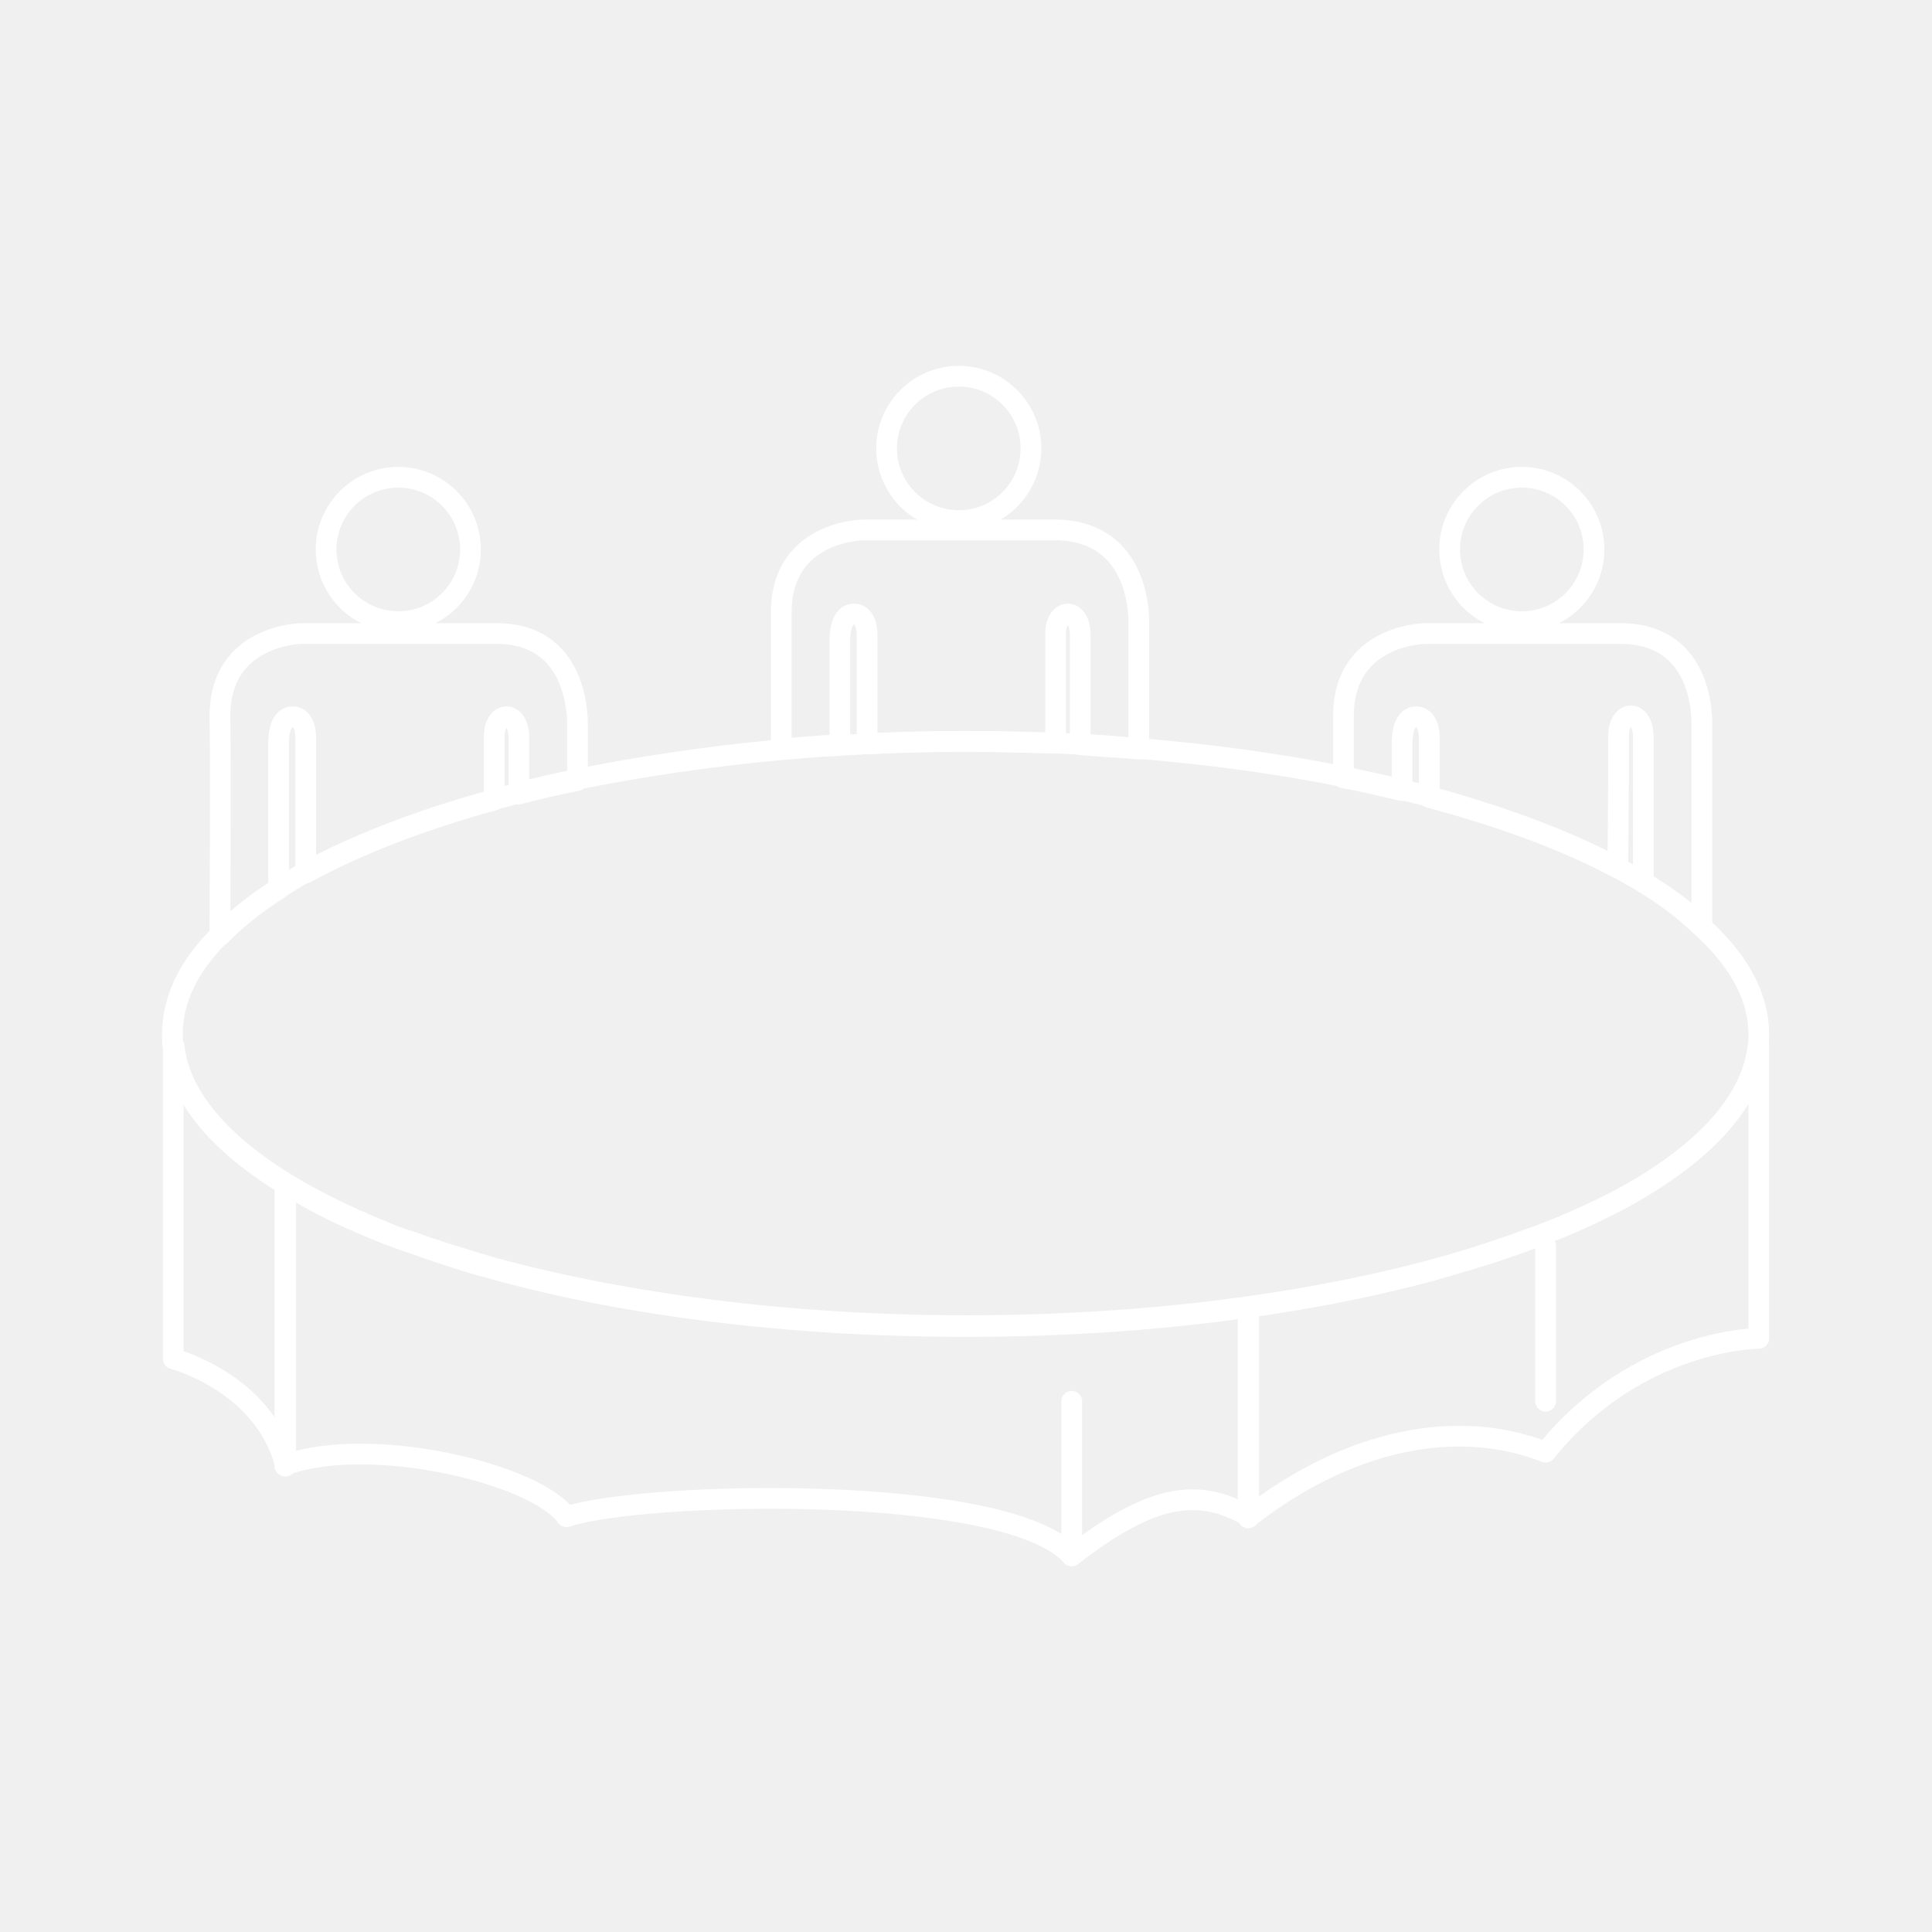
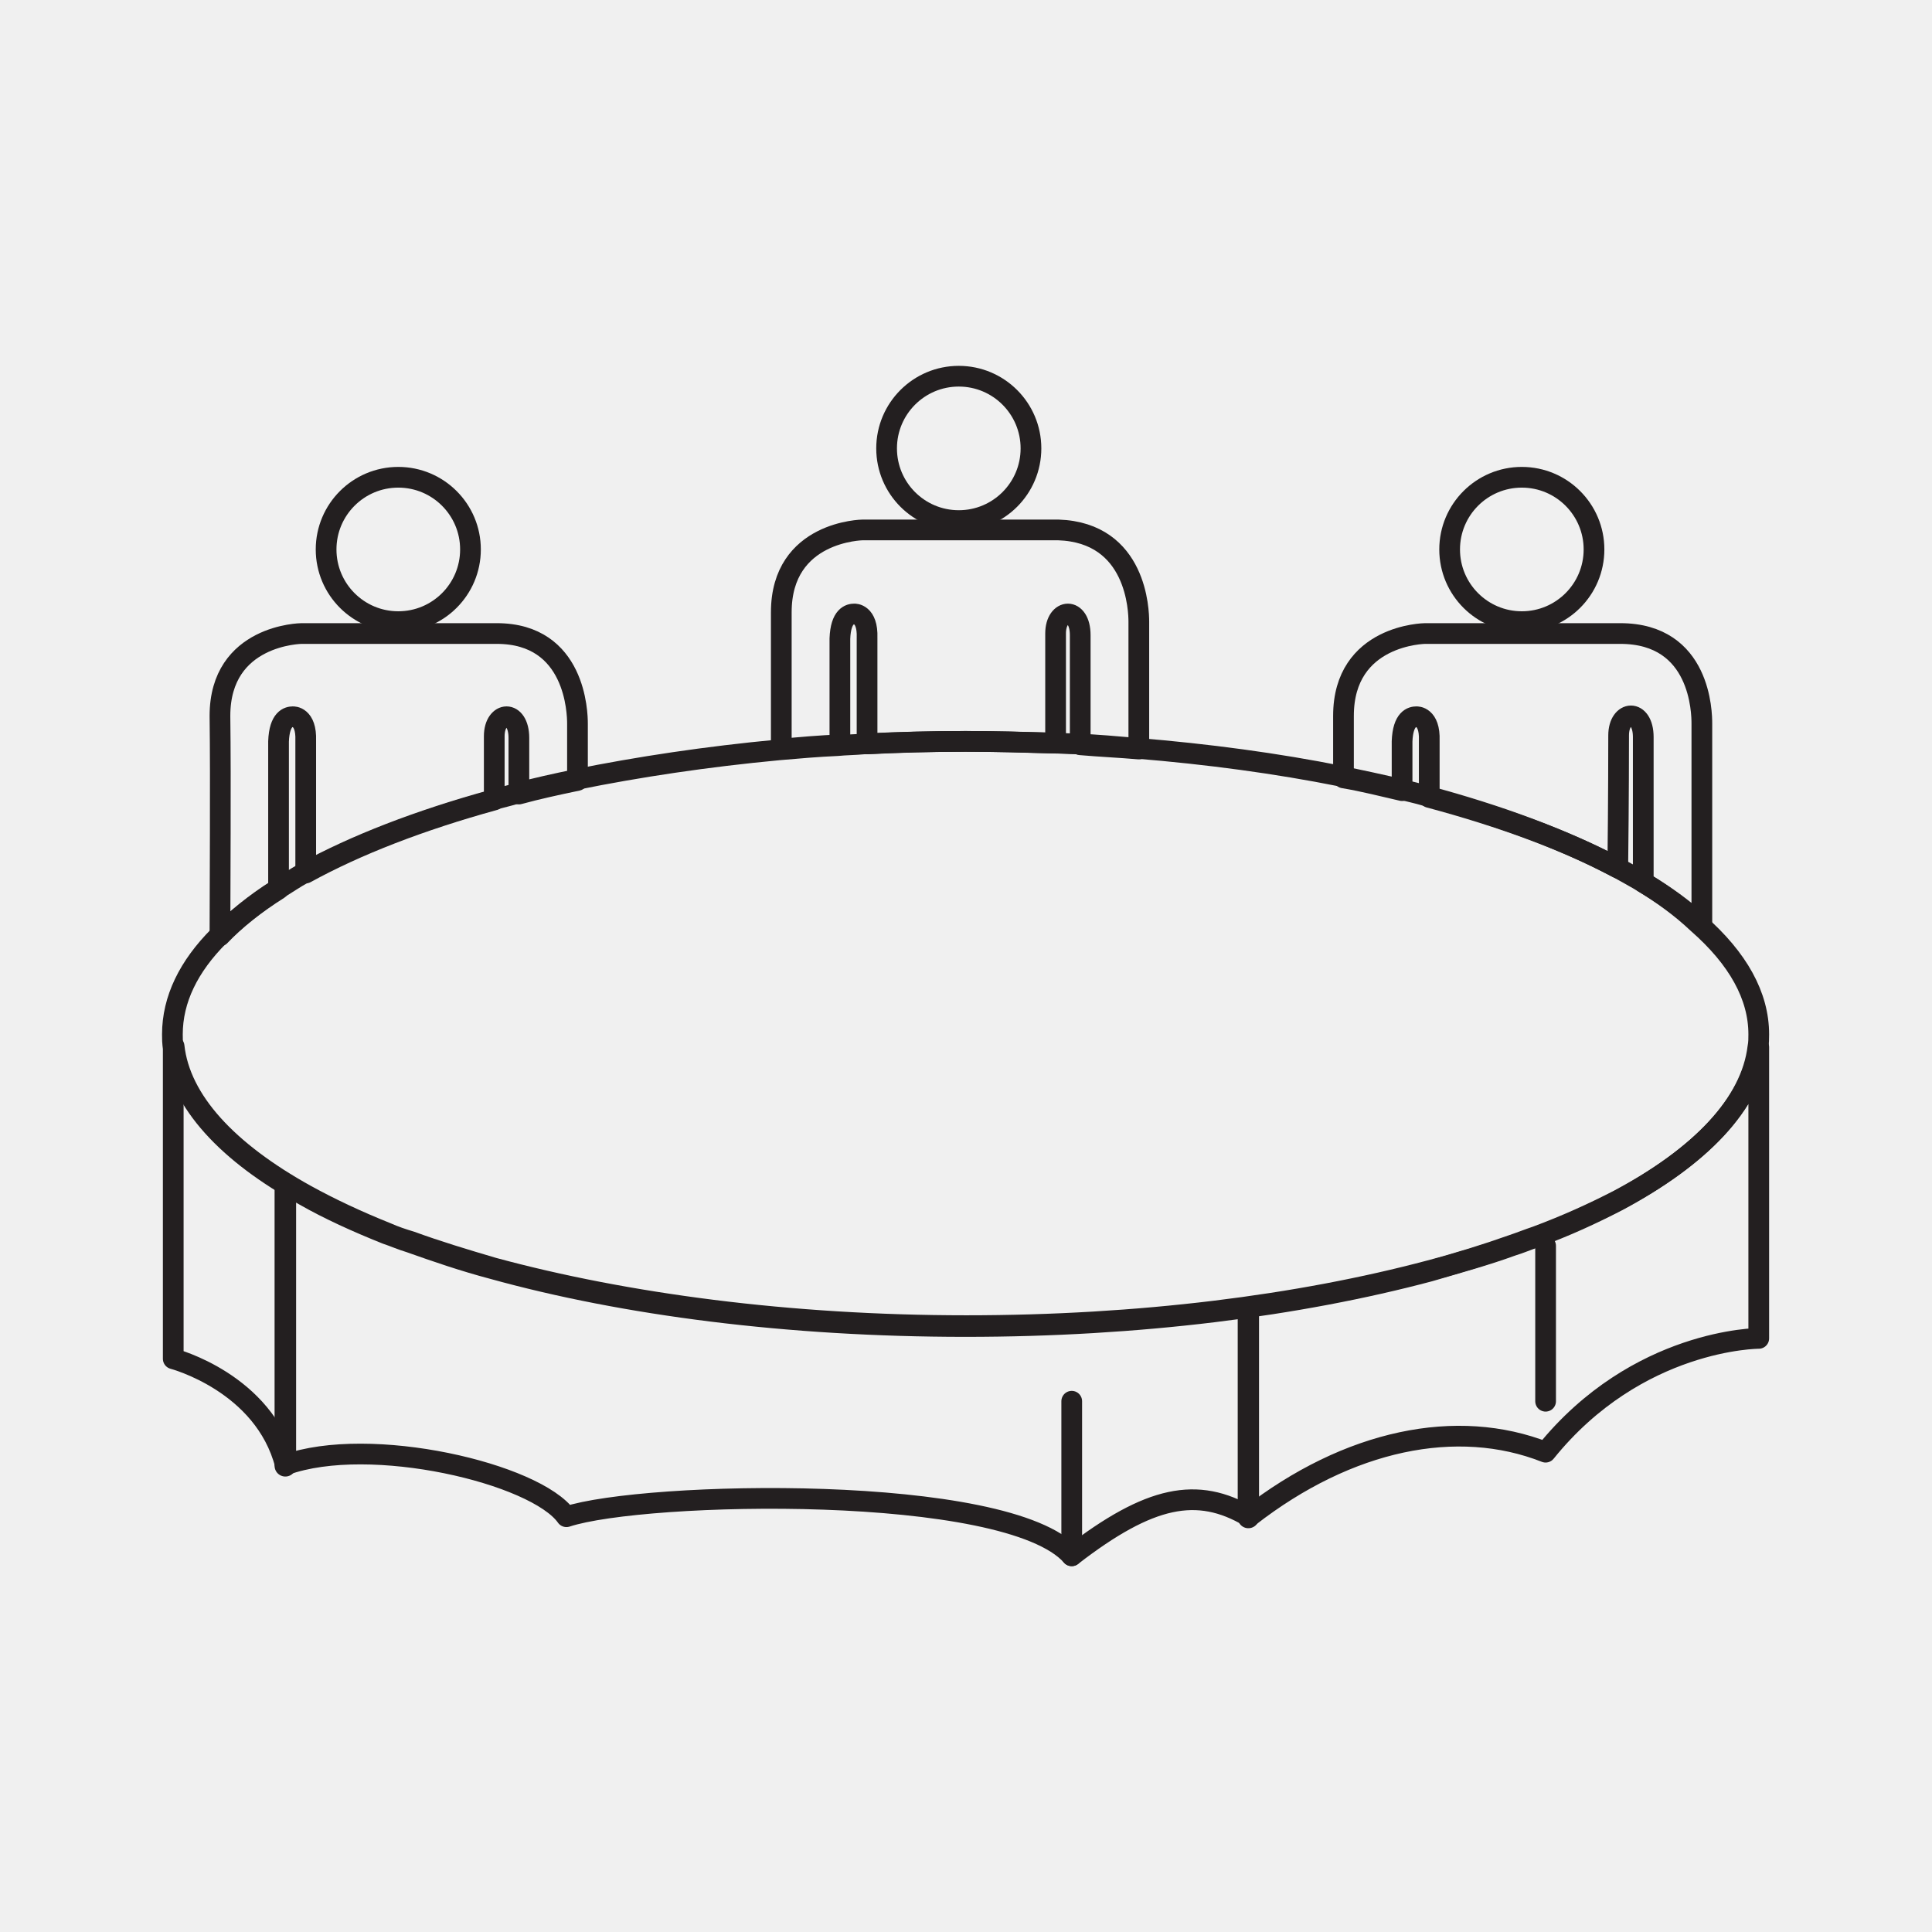
- <svg xmlns="http://www.w3.org/2000/svg" version="1.1" id="Layer_1" x="0px" y="0px" width="227.5px" height="227.5px" viewBox="-281 193.5 227.5 227.5" style="enable-background:new -281 193.5 227.5 227.5;" xml:space="preserve">
+ <svg xmlns="http://www.w3.org/2000/svg" version="1.1" id="Layer_1" x="0px" y="0px" width="227.5px" height="227.5px" viewBox="0 0 227.5 227.5" style="enable-background:new 0 0 227.5 227.5;" xml:space="preserve">
  <style type="text/css">
- 	.st0{fill:none;stroke:#FFFFFF;stroke-width:2.439;stroke-linecap:round;stroke-linejoin:round;stroke-miterlimit:10;}
- 	.st1{fill:none;stroke:#FFFFFF;stroke-width:2.536;stroke-linecap:round;stroke-linejoin:round;stroke-miterlimit:10;}
- 	.st2{fill:none;stroke:#FFFFFF;stroke-width:2.509;stroke-linecap:round;stroke-linejoin:round;stroke-miterlimit:10;}
+ 	.st0{fill:none;stroke:#231F20;stroke-width:2.439;stroke-linecap:round;stroke-linejoin:round;stroke-miterlimit:10;}
+ 	.st1{fill:none;stroke:#231F20;stroke-width:2.536;stroke-linecap:round;stroke-linejoin:round;stroke-miterlimit:10;}
+ 	.st2{fill:none;stroke:#231F20;stroke-width:2.509;stroke-linecap:round;stroke-linejoin:round;stroke-miterlimit:10;}
</style>
  <g id="Layer_1_1_">
</g>
  <g id="_x34__x2F_8_x2F_12_Content">
    <g id="XMLID_55_">
      <g id="XMLID_29_">
-         <circle id="XMLID_31_" class="st0" cx="-234.1" cy="258.2" r="8.5" />
-         <path id="XMLID_46_" class="st0" d="M-213,278.7c0,0.4,0,3.1,0,6.7c-2.4,0.5-4.7,1-6.9,1.6c0-3.4,0-6,0-6.6     c0-3.4-2.9-3.2-2.9-0.2c0,0.6,0,3.4,0,7.5c-8.7,2.4-16.2,5.3-22.2,8.6c0-8.7,0-15.1,0-15.6c0.1-2.9-1.5-2.8-1.5-2.8     c-0.5,0-1.6,0.2-1.7,2.9v17.4c-2.7,1.7-5.1,3.6-6.9,5.5c0-5.3,0.1-18.2,0-25.9c0-9.6,9.6-9.7,9.6-9.7s13.7,0,23,0     C-213.2,268.1-213,277.5-213,278.7z" />
+         <circle id="XMLID_31_" class="st0" cx="46.9" cy="64.7" r="8.5" />
+         <path id="XMLID_46_" class="st0" d="M68,85.2c0,0.4,0,3.1,0,6.7c-2.4,0.5-4.7,1-6.9,1.6c0-3.4,0-6,0-6.6c0-3.4-2.9-3.2-2.9-0.2     c0,0.6,0,3.4,0,7.5c-8.7,2.4-16.2,5.3-22.2,8.6c0-8.7,0-15.1,0-15.6c0.1-2.9-1.5-2.8-1.5-2.8c-0.5,0-1.6,0.2-1.7,2.9v17.4     c-2.7,1.7-5.1,3.6-6.9,5.5c0-5.3,0.1-18.2,0-25.9c0-9.6,9.6-9.7,9.6-9.7s13.7,0,23,0C67.8,74.6,68,84,68,85.2z" />
      </g>
      <g id="XMLID_26_">
-         <circle id="XMLID_28_" class="st0" cx="-168.1" cy="246.3" r="8.5" />
-         <path id="XMLID_37_" class="st0" d="M-146.9,266.7c0,0.7,0,8.1,0,15c-2.3-0.2-4.6-0.3-6.9-0.5c0-6,0-12,0-12.9     c0-3.4-2.9-3.2-2.9-0.2c0,0.8,0,5.9,0,12.9c-3.4-0.1-6.9-0.2-10.4-0.2c-4,0-7.9,0.1-11.8,0.3c0-7.1,0-12,0-12.5     c0.1-2.9-1.5-2.8-1.5-2.8c-0.5,0-1.6,0.2-1.7,2.9v12.5c-2.3,0.1-4.6,0.3-6.9,0.5c0-5.4,0-11.6,0-16.1c0-9.6,9.6-9.7,9.6-9.7     s13.6,0,23,0C-147.1,256.2-146.9,265.5-146.9,266.7z" />
+         <circle id="XMLID_28_" class="st0" cx="112.9" cy="52.8" r="8.5" />
+         <path id="XMLID_37_" class="st0" d="M134.1,73.2c0,0.7,0,8.1,0,15c-2.3-0.2-4.6-0.3-6.9-0.5c0-6,0-12,0-12.9     c0-3.4-2.9-3.2-2.9-0.2c0,0.8,0,5.9,0,12.9c-3.4-0.1-6.9-0.2-10.4-0.2c-4,0-7.9,0.1-11.8,0.3c0-7.1,0-12,0-12.5     c0.1-2.9-1.5-2.8-1.5-2.8c-0.5,0-1.6,0.2-1.7,2.9v12.5c-2.3,0.1-4.6,0.3-6.9,0.5c0-5.4,0-11.6,0-16.1c0-9.6,9.6-9.7,9.6-9.7     s13.6,0,23,0C133.9,62.7,134.1,72,134.1,73.2z" />
      </g>
      <g id="XMLID_10_">
-         <circle id="XMLID_25_" class="st0" cx="-101.8" cy="258.2" r="8.5" />
-         <path id="XMLID_42_" class="st0" d="M-80.6,278.7c0,1,0,16.8,0,23.8c-1.9-1.8-4.2-3.5-6.9-5.1c0-7,0-16,0-17.1     c0-3.4-2.9-3.2-2.9-0.2c0,0.9,0,7.2-0.1,15.6c-6-3.2-13.6-6-22.2-8.3c0-3.9,0-6.4,0-6.7c0.1-2.9-1.5-2.8-1.5-2.8     c-0.5,0-1.6,0.2-1.7,2.9v5.8c-2.2-0.5-4.5-1.1-6.9-1.5c0-2.7,0-5.2,0-7.3c0-9.6,9.6-9.7,9.6-9.7s13.7,0,23,0     C-80.7,268.1-80.6,277.5-80.6,278.7z" />
+         <circle id="XMLID_25_" class="st0" cx="179.2" cy="64.7" r="8.5" />
+         <path id="XMLID_42_" class="st0" d="M200.4,85.2c0,1,0,16.8,0,23.8c-1.9-1.8-4.2-3.5-6.9-5.1c0-7,0-16,0-17.1     c0-3.4-2.9-3.2-2.9-0.2c0,0.9,0,7.2-0.1,15.6c-6-3.2-13.6-6-22.2-8.3c0-3.9,0-6.4,0-6.7c0.1-2.9-1.5-2.8-1.5-2.8     c-0.5,0-1.6,0.2-1.7,2.9v5.8c-2.2-0.5-4.5-1.1-6.9-1.5c0-2.7,0-5.2,0-7.3c0-9.6,9.6-9.7,9.6-9.7s13.7,0,23,0     C200.3,74.6,200.4,84,200.4,85.2z" />
      </g>
-       <path id="XMLID_35_" class="st0" d="M-73.9,316.8v34.3c0,0-14.3,0-25.1,13.4c-10.4-4.1-23.2-1.5-34.9,7.6    c-6.1-3.6-11.7-2.5-20.9,4.6c-7.6-8.6-50.4-7.6-59.5-4.6c-3.6-5.1-23.1-9.7-33.1-6.1c-2.5-9.7-13.2-12.5-13.2-12.5s0-18.5,0-36.8    h0.1c0.7,6.4,6.3,12.4,15.5,17.5c2.9,1.6,6.1,3.1,9.6,4.5c0.9,0.4,1.8,0.7,2.8,1c3,1.1,6.3,2.1,9.7,3.1    c15.5,4.2,34.8,6.8,55.7,6.8c20.4,0,39.2-2.4,54.6-6.5c3.4-0.9,6.6-1.9,9.7-3c0.9-0.3,1.9-0.7,2.8-1c3.5-1.3,6.8-2.8,9.7-4.3    C-80.8,329.7-74.8,323.5-73.9,316.8L-73.9,316.8z" />
-       <path id="XMLID_32_" class="st0" d="M-73.9,315.3c0,0.5,0,1-0.1,1.5c-0.8,6.7-6.8,12.9-16.5,18.1c-2.9,1.5-6.1,3-9.7,4.3    c-0.9,0.3-1.8,0.7-2.8,1c-3,1.1-6.3,2-9.7,3c-15.4,4.1-34.2,6.5-54.6,6.5c-20.9,0-40.2-2.5-55.7-6.8c-3.4-0.9-6.6-2-9.7-3.1    c-1-0.3-1.9-0.7-2.8-1c-3.5-1.4-6.8-2.9-9.6-4.5c-9.1-5-14.7-11-15.5-17.5c-0.1-0.5-0.1-1-0.1-1.5c0-4.1,1.9-8,5.5-11.6    c1.9-1.9,4.2-3.8,6.9-5.5c1-0.6,2-1.3,3.1-1.9c6-3.3,13.5-6.2,22.2-8.6c1-0.3,2-0.5,2.9-0.8c2.2-0.6,4.5-1.1,6.9-1.6    c7.4-1.5,15.4-2.7,23.9-3.5c2.3-0.2,4.6-0.4,6.9-0.5c1-0.1,2.1-0.1,3.1-0.2c3.9-0.2,7.8-0.3,11.8-0.3c3.5,0,7,0.1,10.4,0.2    c1,0,2,0.1,2.9,0.1c2.3,0.1,4.6,0.3,6.9,0.5c8.6,0.7,16.7,1.8,24.2,3.3c2.4,0.5,4.7,1,6.9,1.5c1.1,0.3,2.1,0.5,3.1,0.8    c8.6,2.3,16.1,5.1,22.2,8.3c1,0.5,2,1.1,2.9,1.6c2.7,1.6,5,3.3,6.9,5.1C-76.3,306.4-73.9,310.8-73.9,315.3z" />
-       <line id="XMLID_7_" class="st1" x1="-247.4" y1="366.1" x2="-247.4" y2="332.9" />
-       <line id="XMLID_6_" class="st0" x1="-154.8" y1="376.7" x2="-154.8" y2="358.5" />
-       <line id="XMLID_5_" class="st0" x1="-99" y1="340.2" x2="-99" y2="358.5" />
-       <line id="XMLID_4_" class="st2" x1="-134" y1="372.2" x2="-134" y2="347.5" />
+       <path id="XMLID_35_" class="st0" d="M207.1,123.3v34.3c0,0-14.3,0-25.1,13.4c-10.4-4.1-23.2-1.5-34.9,7.6    c-6.1-3.6-11.7-2.5-20.9,4.6c-7.6-8.6-50.4-7.6-59.5-4.6c-3.6-5.1-23.1-9.7-33.1-6.1c-2.5-9.7-13.2-12.5-13.2-12.5s0-18.5,0-36.8    h0.1c0.7,6.4,6.3,12.4,15.5,17.5c2.9,1.6,6.1,3.1,9.6,4.5c0.9,0.4,1.8,0.7,2.8,1c3,1.1,6.3,2.1,9.7,3.1    c15.5,4.2,34.8,6.8,55.7,6.8c20.4,0,39.2-2.4,54.6-6.5c3.4-0.9,6.6-1.9,9.7-3c0.9-0.3,1.9-0.7,2.8-1c3.5-1.3,6.8-2.8,9.7-4.3    C200.2,136.2,206.2,130,207.1,123.3L207.1,123.3z" />
+       <path id="XMLID_32_" class="st0" d="M207.1,121.8c0,0.5,0,1-0.1,1.5c-0.8,6.7-6.8,12.9-16.5,18.1c-2.9,1.5-6.1,3-9.7,4.3    c-0.9,0.3-1.8,0.7-2.8,1c-3,1.1-6.3,2-9.7,3c-15.4,4.1-34.2,6.5-54.6,6.5c-20.9,0-40.2-2.5-55.7-6.8c-3.4-0.9-6.6-2-9.7-3.1    c-1-0.3-1.9-0.7-2.8-1c-3.5-1.4-6.8-2.9-9.6-4.5c-9.1-5-14.7-11-15.5-17.5c-0.1-0.5-0.1-1-0.1-1.5c0-4.1,1.9-8,5.5-11.6    c1.9-1.9,4.2-3.8,6.9-5.5c1-0.6,2-1.3,3.1-1.9c6-3.3,13.5-6.2,22.2-8.6c1-0.3,2-0.5,2.9-0.8c2.2-0.6,4.5-1.1,6.9-1.6    c7.4-1.5,15.4-2.7,23.9-3.5c2.3-0.2,4.6-0.4,6.9-0.5c1-0.1,2.1-0.1,3.1-0.2c3.9-0.2,7.8-0.3,11.8-0.3c3.5,0,7,0.1,10.4,0.2    c1,0,2,0.1,2.9,0.1c2.3,0.1,4.6,0.3,6.9,0.5c8.6,0.7,16.7,1.8,24.2,3.3c2.4,0.5,4.7,1,6.9,1.5c1.1,0.3,2.1,0.5,3.1,0.8    c8.6,2.3,16.1,5.1,22.2,8.3c1,0.5,2,1.1,2.9,1.6c2.7,1.6,5,3.3,6.9,5.1C204.7,112.9,207.1,117.3,207.1,121.8z" />
+       <line id="XMLID_7_" class="st1" x1="33.6" y1="172.6" x2="33.6" y2="139.4" />
+       <line id="XMLID_6_" class="st0" x1="126.2" y1="183.2" x2="126.2" y2="165" />
+       <line id="XMLID_5_" class="st0" x1="182" y1="146.7" x2="182" y2="165" />
+       <line id="XMLID_4_" class="st2" x1="147" y1="178.7" x2="147" y2="154" />
    </g>
    <g id="XMLID_56_">
	</g>
    <g id="XMLID_57_">
	</g>
    <g id="XMLID_58_">
	</g>
    <g id="XMLID_59_">
	</g>
    <g id="XMLID_60_">
	</g>
    <g id="XMLID_61_">
	</g>
  </g>
</svg>
